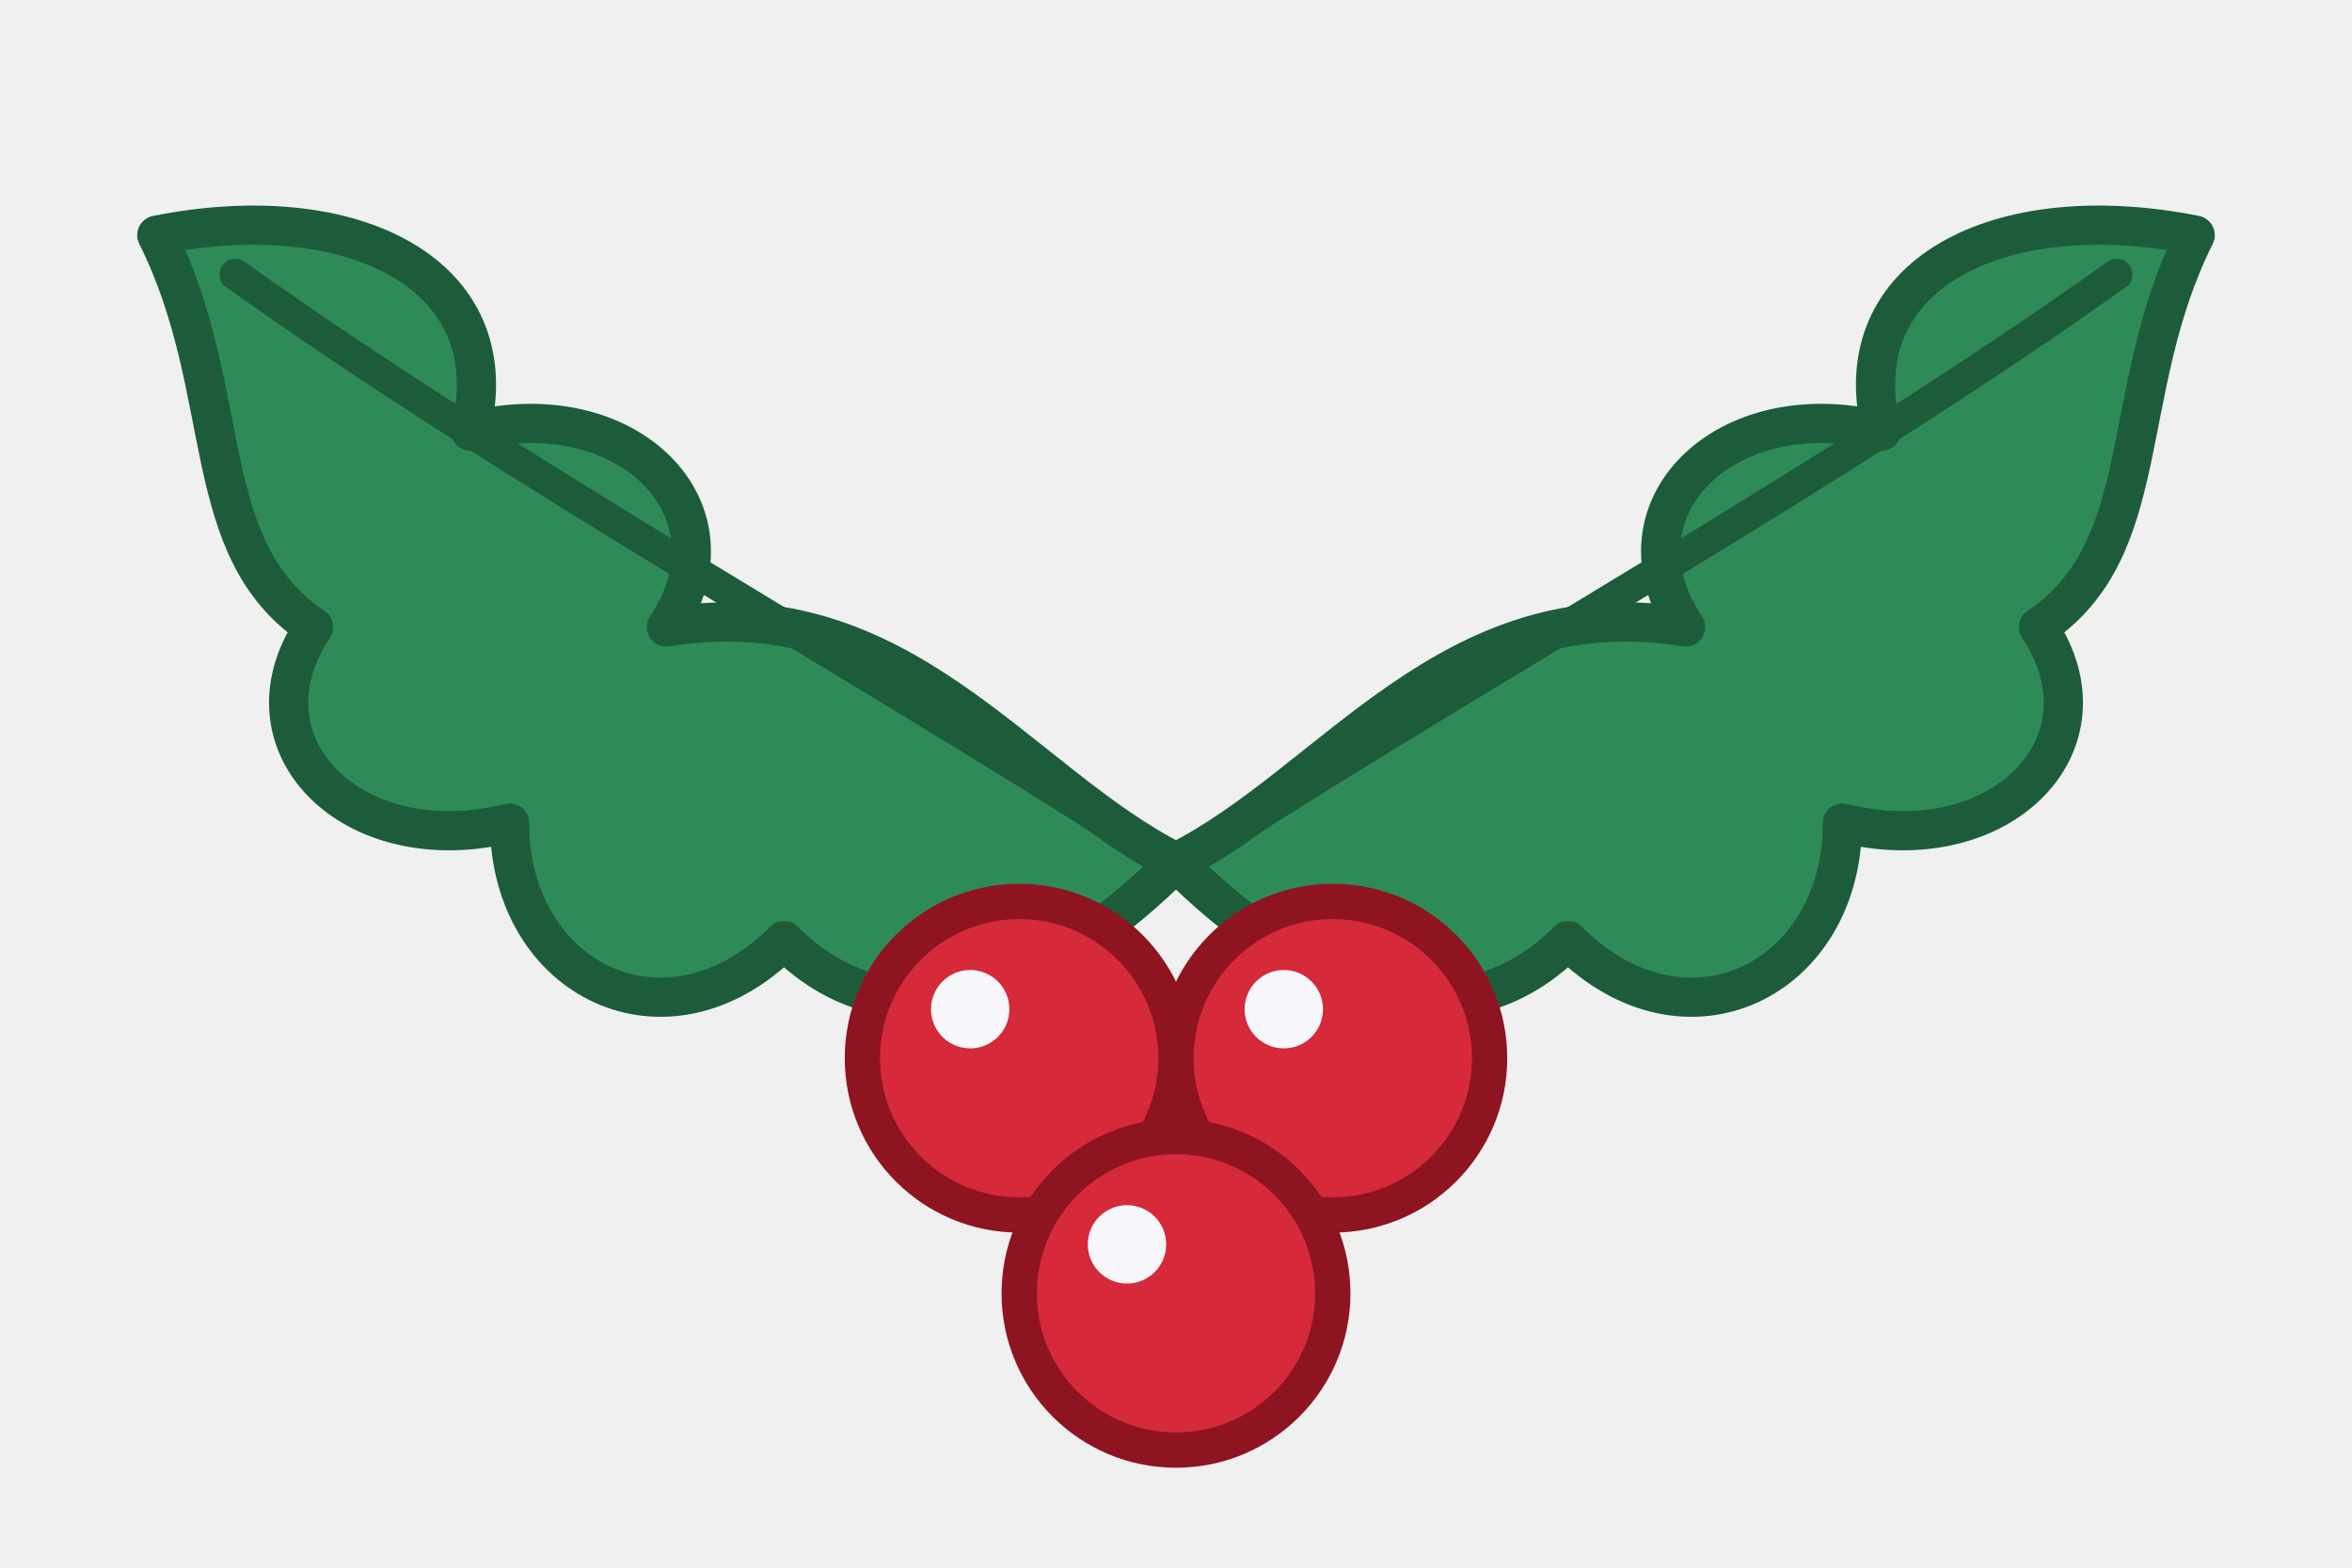
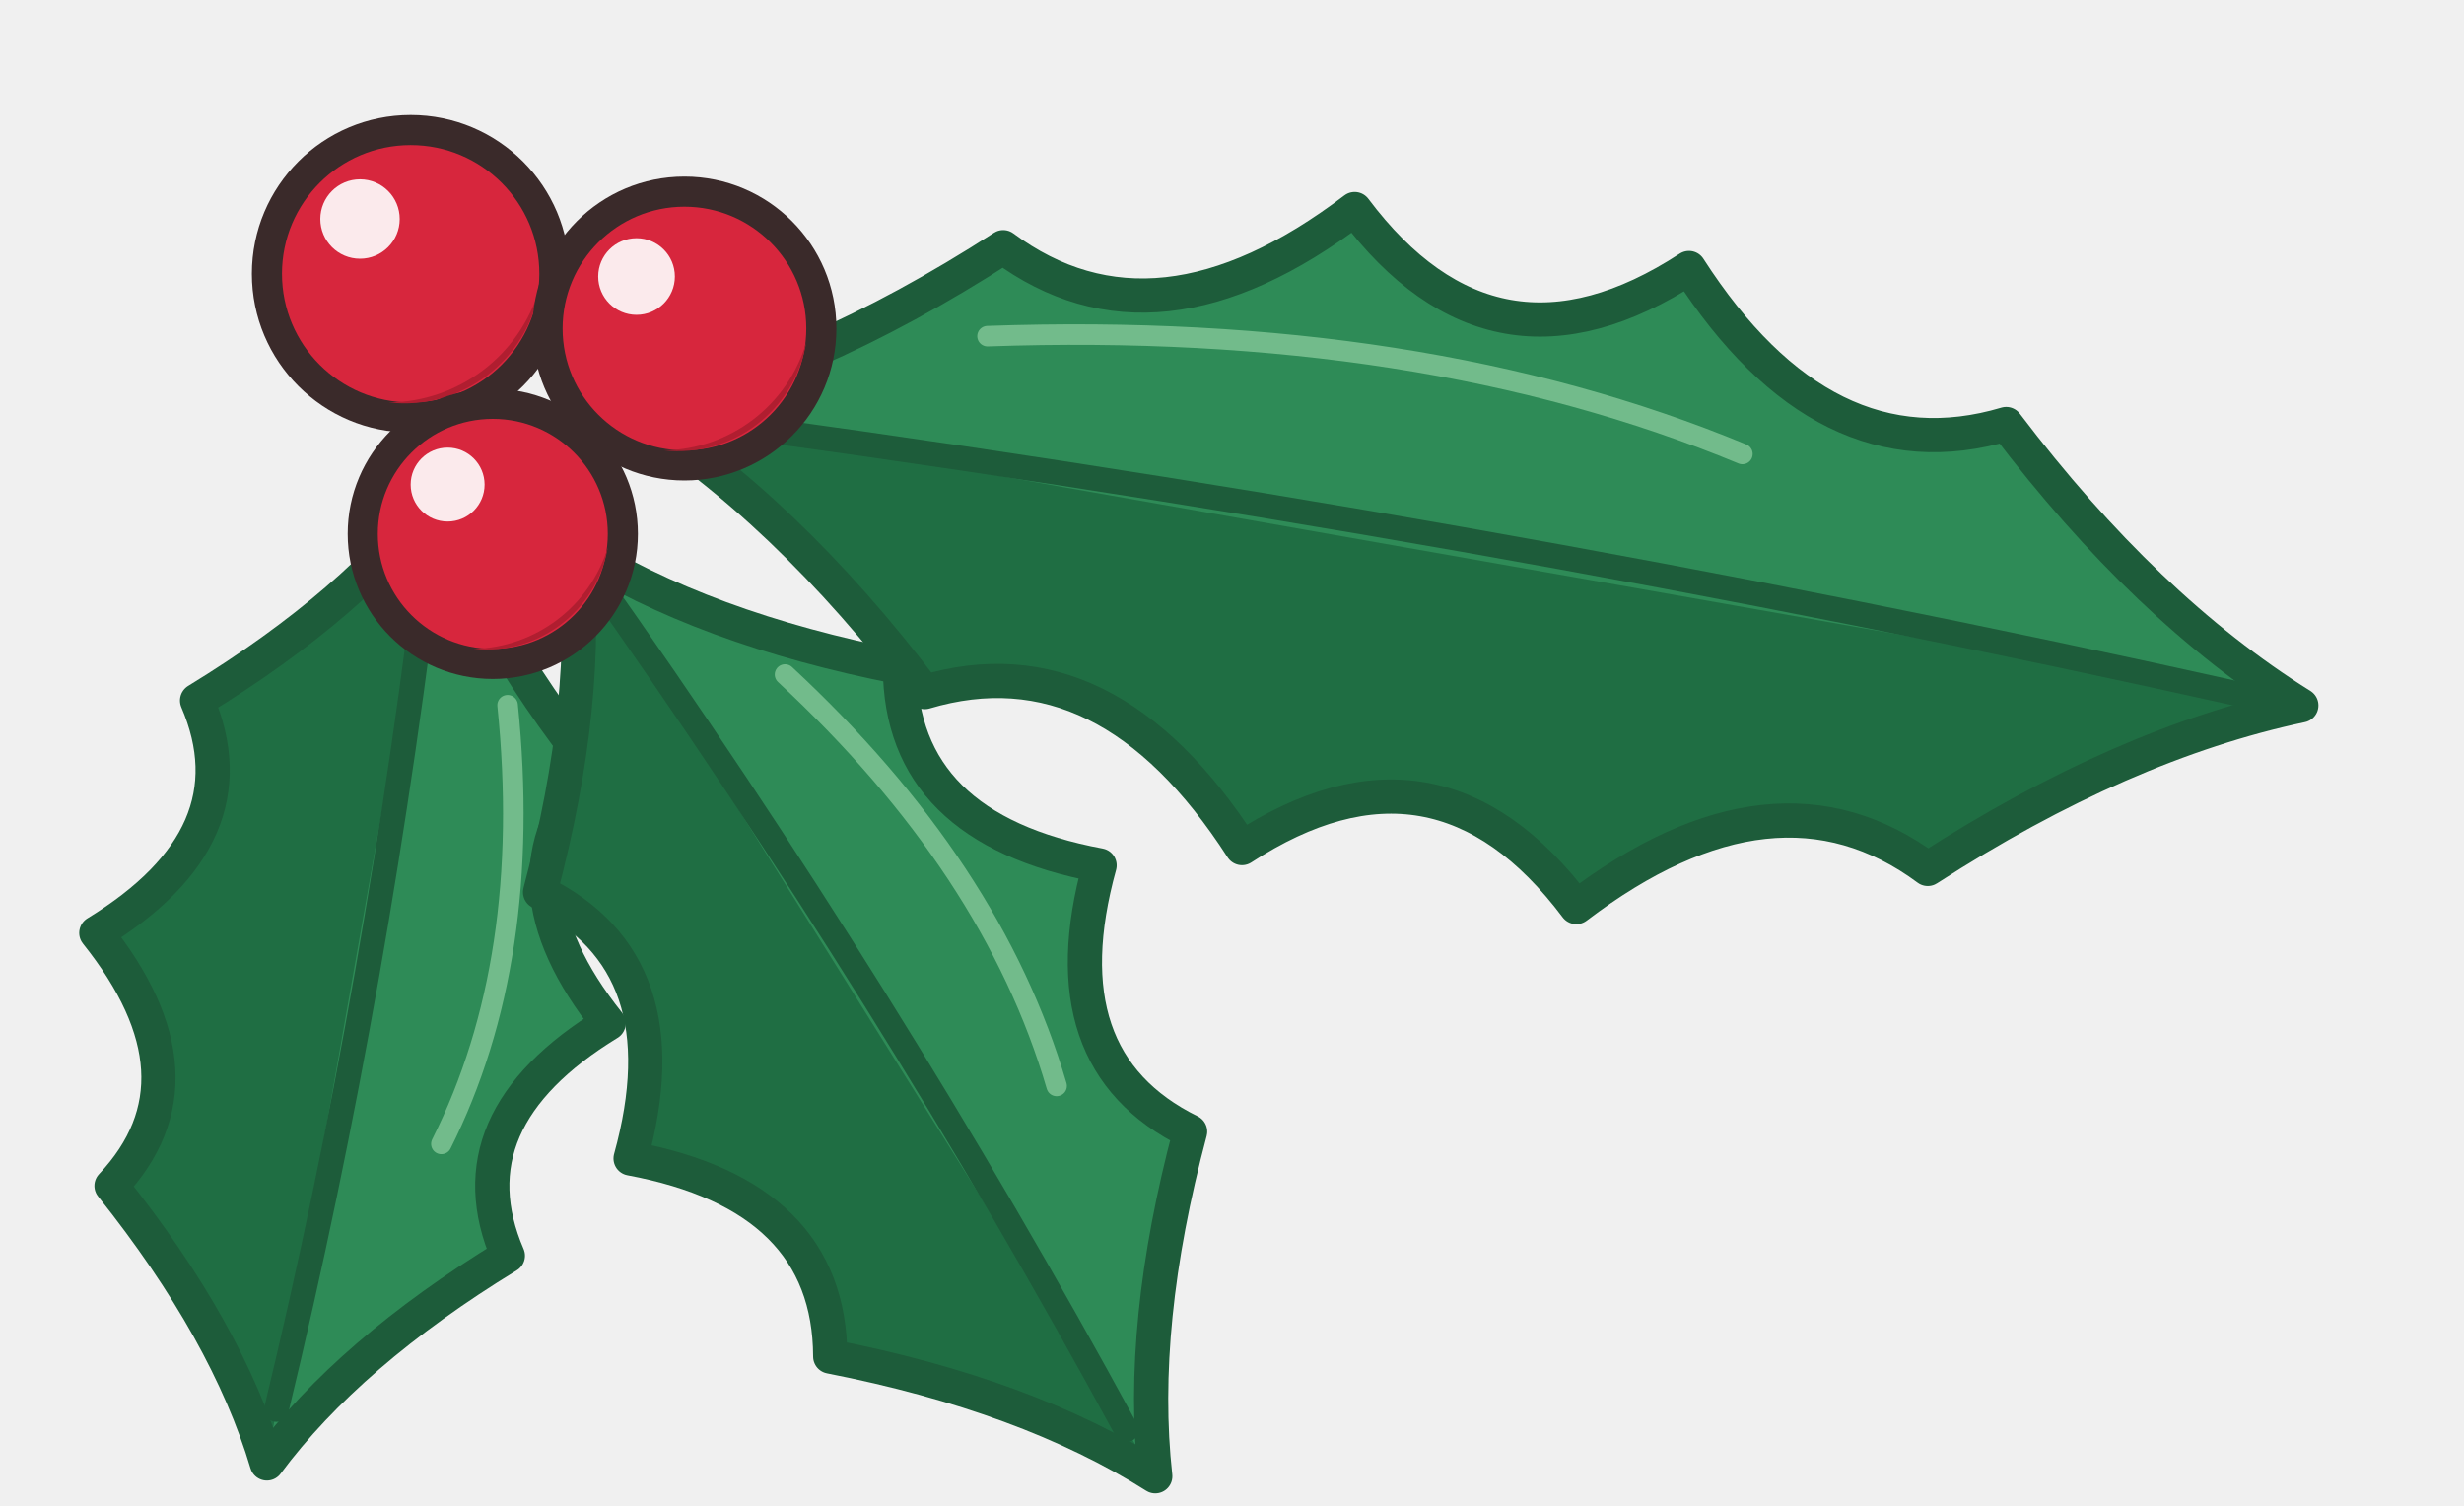
- <svg xmlns="http://www.w3.org/2000/svg" viewBox="0 0 120 80">
-   <g fill="#2E8B57" stroke="#1D5C3A" stroke-width="2" stroke-linejoin="round">
-     <path d="M60 44C52 40 46 30 34 32C38 26 32 20 24 22C26 14 18 10 8 12C12 20 10 28 16 32C12 38 18 44 26 42C26 50 34 54 40 48C46 54 54 50 60 44Z" />
-     <path d="M60 44C68 40 74 30 86 32C82 26 88 20 96 22C94 14 102 10 112 12C108 20 110 28 104 32C108 38 102 44 94 42C94 50 86 54 80 48C74 54 66 50 60 44Z" />
-   </g>
-   <path fill="none" stroke="#1D5C3A" stroke-width="1.6" stroke-linecap="round" d="M58 43C44 34 26 24 12 14M62 43C76 34 94 24 108 14" />
-   <g fill="#D6293A" stroke="#8E1422" stroke-width="1.8">
-     <circle cx="52" cy="54" r="8" />
-     <circle cx="68" cy="54" r="8" />
-     <circle cx="60" cy="66" r="8" />
-   </g>
-   <g fill="#F7F7FB">
-     <circle cx="49.5" cy="51.5" r="2" />
-     <circle cx="65.5" cy="51.5" r="2" />
-     <circle cx="57.5" cy="63.5" r="2" />
-   </g>
+ <svg xmlns="http://www.w3.org/2000/svg" viewBox="0 0 180 110">
+   <path fill="#2e8b57" d="M46 30q13.08-2.77 27.288-11.943 11.135 8.26 25.674-2.784 10.197 13.577 24.423 4.306 9.885 15.35 23.173 11.398 10.215 13.478 21.558 20.555-13.08 2.771-27.288 11.943-11.135-8.259-25.674 2.784-10.197-13.577-24.423-4.306-9.885-15.35-23.173-11.397Q57.343 37.077 46 30" />
+   <path fill="#1f6e43" d="M46 30q11.343 7.077 21.558 20.556 13.288-3.953 23.173 11.397 14.226-9.27 24.423 4.306 14.539-11.043 25.674-2.784 14.208-9.172 27.288-11.943Z" />
+   <path fill="none" stroke="#1d5c3a" stroke-linecap="round" stroke-width="1.8" d="M47.97 30.347q59.54 7.859 116.207 20.49" />
+   <path fill="none" stroke="#8fd0a2" stroke-linecap="round" stroke-opacity=".7" stroke-width="1.5" d="M72.142 24.557q31.675-1.117 55.144 8.606" />
+   <path fill="none" stroke="#1d5c3a" stroke-linejoin="round" stroke-width="2.5" d="M46 30q13.08-2.77 27.288-11.943 11.135 8.26 25.674-2.784 10.197 13.577 24.423 4.306 9.885 15.35 23.173 11.398 10.215 13.478 21.558 20.555-13.08 2.771-27.288 11.943-11.135-8.259-25.674 2.784-10.197-13.577-24.423-4.306-9.885-15.35-23.173-11.397Q57.343 37.077 46 30Z" />
+   <path fill="#2e8b57" d="M32 36q2.869 9.645 11.351 20.28-7.373 7.838 1.109 18.472-11.608 7.092-7.36 16.98-11.608 7.092-17.603 15.174-2.868-9.645-11.35-20.279 7.373-7.839-1.11-18.473 11.608-7.092 7.36-16.98Q26.007 44.082 32 36" />
+   <path fill="#1f6e43" d="M32 36q-5.994 8.082-17.602 15.174 4.247 9.888-7.36 16.98 8.482 10.634 1.108 18.473 8.483 10.634 11.351 20.28Z" />
+   <path fill="none" stroke="#1d5c3a" stroke-linecap="round" stroke-width="1.8" d="M31.653 37.97q-3.935 33.83-11.461 64.997" />
+   <path fill="none" stroke="#8fd0a2" stroke-linecap="round" stroke-opacity=".7" stroke-width="1.5" d="M37.082 51.518q1.897 18.612-4.838 32.047" />
+   <path fill="none" stroke="#1d5c3a" stroke-linejoin="round" stroke-width="2.5" d="M32 36q2.869 9.645 11.351 20.28-7.373 7.838 1.109 18.472-11.608 7.092-7.36 16.98-11.608 7.092-17.603 15.174-2.868-9.645-11.35-20.279 7.373-7.839-1.11-18.473 11.608-7.092 7.36-16.98Q26.007 44.082 32 36Z" />
+   <path fill="#2e8b57" d="M42 40q9.37 5.937 23.743 8.747.041 11.766 14.584 14.47-3.944 14.257 6.613 19.452-3.775 14.15-2.546 25.175-9.37-5.937-23.744-8.747-.04-11.766-14.584-14.47 3.945-14.257-6.612-19.452Q43.229 51.025 42 40" />
+   <path fill="#1f6e43" d="M42 40q1.229 11.024-2.546 25.175 10.557 5.195 6.612 19.451 14.543 2.705 14.584 14.47 14.374 2.811 23.744 8.748Z" />
+   <path fill="none" stroke="#1d5c3a" stroke-linecap="round" stroke-width="1.8" d="M43.06 41.696q22.002 31.06 39.214 62.756" />
+   <path fill="none" stroke="#8fd0a2" stroke-linecap="round" stroke-opacity=".7" stroke-width="1.5" d="M57.348 49.276q15.178 14.1 19.84 30.053" />
+   <path fill="none" stroke="#1d5c3a" stroke-linejoin="round" stroke-width="2.5" d="M42 40q9.37 5.937 23.743 8.747.041 11.766 14.584 14.47-3.944 14.257 6.613 19.452-3.775 14.15-2.546 25.175-9.37-5.937-23.744-8.747-.04-11.766-14.584-14.47 3.945-14.257-6.612-19.452Q43.229 51.025 42 40Z" />
+   <circle cx="30" cy="20" r="10.5" fill="#d7263d" stroke="#3a2a2a" stroke-width="2.2" />
+   <path fill="#b01e30" d="M28.4 29.4a10 10 0 0 0 11-8.3 11.6 11.6 0 0 1-11 8.3" />
+   <circle cx="26.3" cy="16" r="2.9" fill="#fff" fill-opacity=".9" />
+   <circle cx="50" cy="24" r="10" fill="#d7263d" stroke="#3a2a2a" stroke-width="2.2" />
+   <path fill="#b01e30" d="M48.5 32.9A9.5 9.5 0 0 0 58.9 25a11 11 0 0 1-10.4 7.9" />
+   <circle cx="46.5" cy="20.2" r="2.8" fill="#fff" fill-opacity=".9" />
+   <circle cx="36" cy="39" r="9.5" fill="#d7263d" stroke="#3a2a2a" stroke-width="2.2" />
+   <path fill="#b01e30" d="M34.6 47.4a9 9 0 0 0 9.8-7.4 10.5 10.5 0 0 1-9.8 7.4" />
+   <circle cx="32.7" cy="35.4" r="2.7" fill="#fff" fill-opacity=".9" />
</svg>
